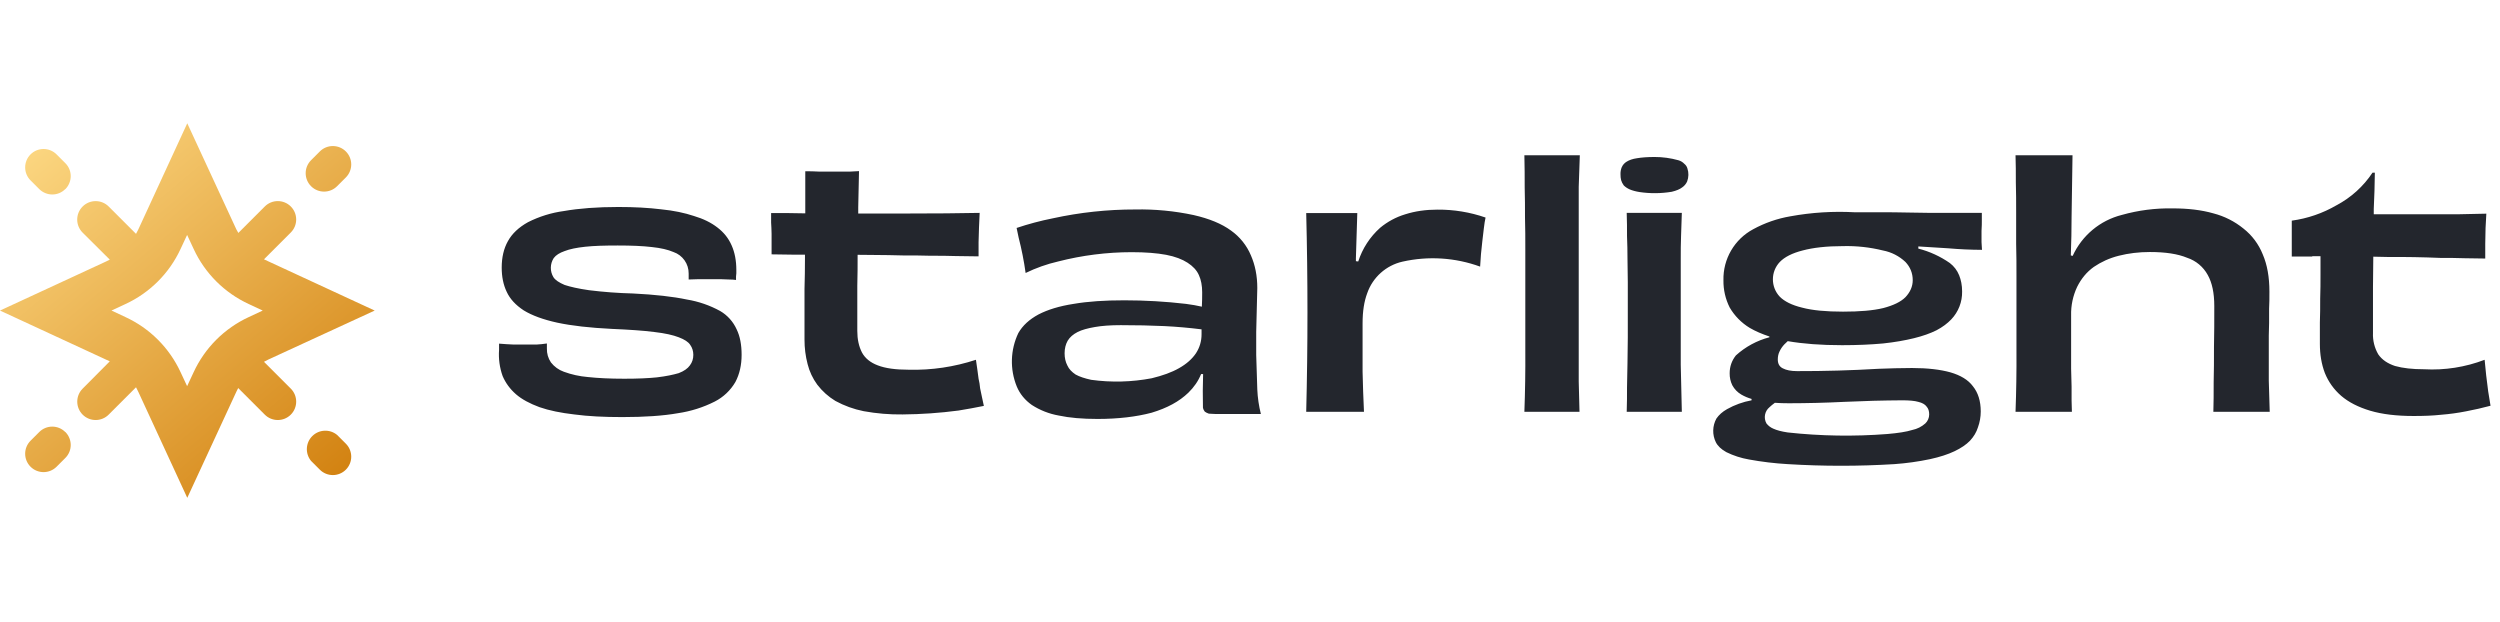
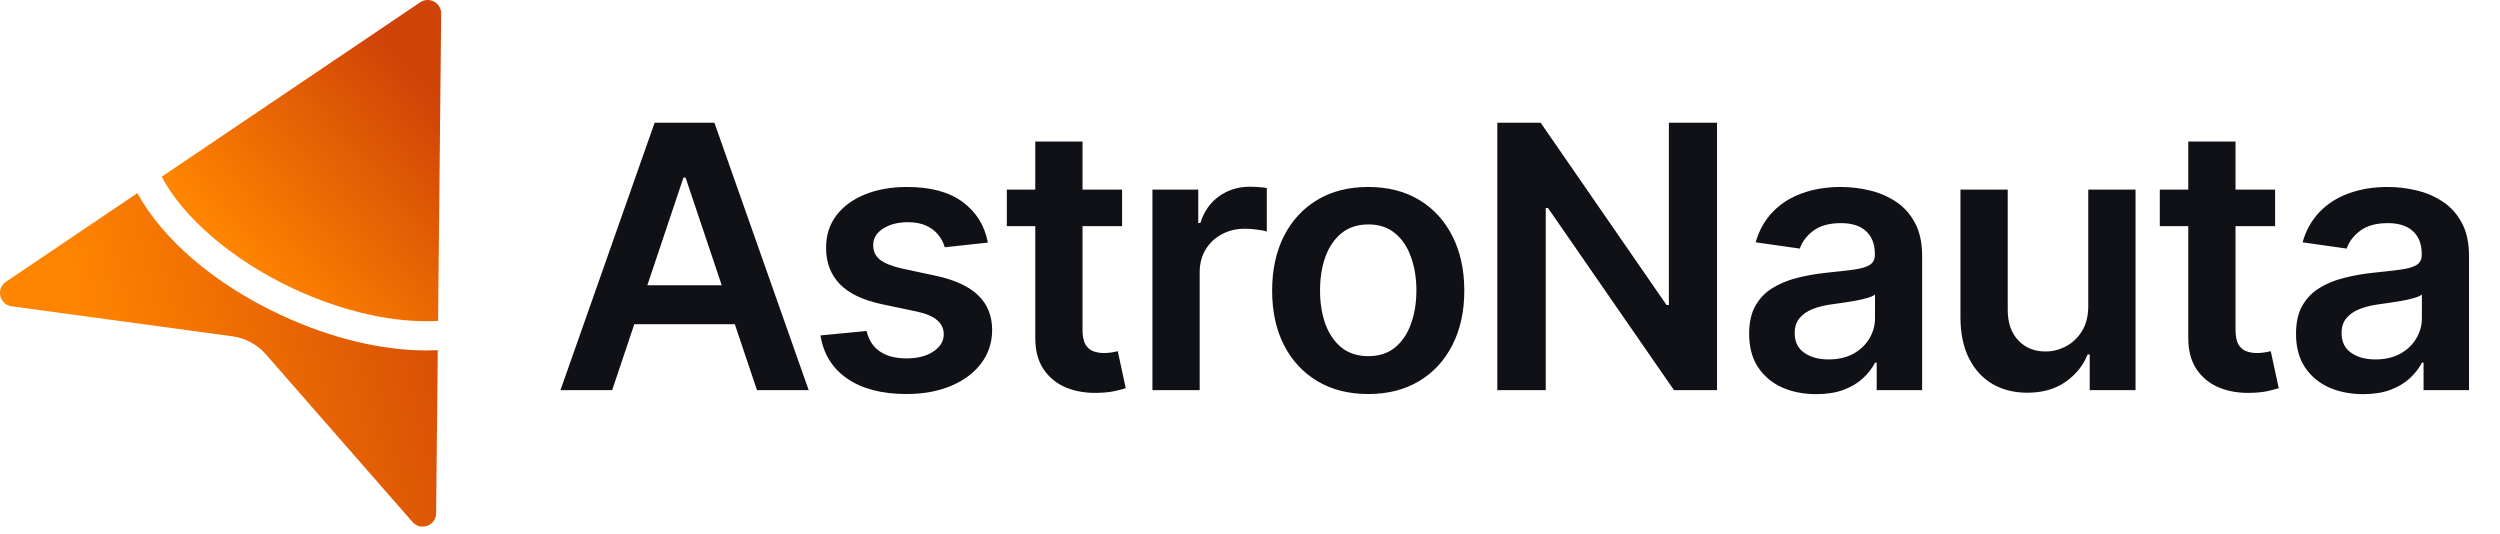
- <svg xmlns="http://www.w3.org/2000/svg" viewBox="0 -7 161 40">
-   <path fill="url(#a)" fill-rule="evenodd" d="M15.22 7.77 12.06.94 8.91 7.77l-.15.29L7 6.3a1.18 1.18 0 1 0-1.68 1.68l1.75 1.74-.2.1-.04.02L0 13l6.83 3.16.24.11-1.75 1.76A1.18 1.18 0 1 0 7 19.7l1.76-1.76.15.3 3.15 6.82 3.16-6.83.12-.24 1.71 1.71a1.18 1.18 0 1 0 1.68-1.67L17 16.3l.29-.15L24.13 13 17.3 9.84 17 9.7l1.73-1.73a1.18 1.18 0 1 0-1.68-1.67L15.35 8a4.15 4.15 0 0 1-.12-.21l-.01-.03Zm-3.17.36-.42.9a7.27 7.27 0 0 1-3.55 3.55l-.9.42.9.42a7.27 7.27 0 0 1 3.55 3.55l.42.9.42-.9a7.27 7.27 0 0 1 3.55-3.55l.9-.42-.9-.42a7.27 7.27 0 0 1-3.55-3.55l-.42-.9Z" clip-rule="evenodd" />
-   <path fill="url(#a)" d="M22.27 4.43a1.18 1.18 0 1 0-1.67-1.68l-.57.57a1.18 1.18 0 0 0 1.68 1.67l.56-.56ZM4.2 5.18c-.46.46-1.2.46-1.67 0l-.56-.56a1.18 1.18 0 0 1 1.67-1.68l.57.57c.46.46.46 1.2 0 1.67Zm0 15.64a1.18 1.18 0 0 0-1.67 0l-.56.56a1.18 1.18 0 0 0 1.67 1.68l.57-.57c.46-.46.46-1.2 0-1.67Zm18.07.75a1.18 1.18 0 0 1-1.67 1.68l-.57-.57a1.19 1.19 0 0 1 1.68-1.67l.56.56Z" />
-   <path fill="#23262D" fill-rule="evenodd" d="M101.72 19.52h-3.55a89.91 89.91 0 0 0 .06-3.93V9.08c0-.7 0-1.4-.02-2.05 0-.65 0-1.3-.02-1.96 0-.65 0-1.34-.02-2.07h3.57l-.07 2.03v12.55l.05 1.94Zm44.45 0h-3.63c.02-.57.02-1.2.02-1.9.02-.7.02-1.46.02-2.28.02-.83.02-1.7.02-2.63 0-.84-.14-1.5-.42-2a2.35 2.35 0 0 0-1.33-1.11c-.6-.25-1.4-.37-2.4-.37-.7 0-1.37.08-2 .24-.6.15-1.14.4-1.61.72-.46.33-.81.76-1.07 1.28a4.07 4.07 0 0 0-.39 1.84v3.44l.03 1.15v.9l.02.72h-3.63a90.31 90.31 0 0 0 .06-3.9v-4.81c0-.72 0-1.42-.02-2.1V6.67c0-.67 0-1.3-.02-1.92 0-.63 0-1.2-.02-1.75h3.67a1231.15 1231.15 0 0 1-.06 3.95 64.28 64.28 0 0 1-.05 2.5l.12.03a4.76 4.76 0 0 1 3.17-2.64 11.3 11.3 0 0 1 3.27-.42c.98 0 1.85.1 2.62.32a5.1 5.1 0 0 1 1.94.98 4 4 0 0 1 1.24 1.66c.29.67.43 1.47.43 2.4 0 .4 0 .78-.02 1.1v.92l-.02.81v2.91l.06 2Zm-35.18-8.47a3.63 3.63 0 0 1 1.92-3.29 7.7 7.7 0 0 1 2.39-.83 17.66 17.66 0 0 1 4.14-.26h1.54c.62 0 1.3 0 2.05.02.75.02 1.52.02 2.3.02h2.3v.43c0 .21 0 .46-.02.73v.72l.03.5a26.5 26.5 0 0 1-2.18-.1 266.79 266.79 0 0 0-1.92-.12v.14a6.23 6.23 0 0 1 2.03.93c.27.21.47.47.6.79.12.3.19.64.19 1.04a2.53 2.53 0 0 1-.7 1.8c-.24.25-.55.49-.95.7-.4.2-.88.37-1.45.51s-1.24.26-2 .34c-.77.07-1.65.11-2.63.11-1.36 0-2.52-.09-3.5-.26l-.21.2a1.7 1.7 0 0 0-.33.49c-.07.15-.1.32-.1.49 0 .27.1.46.32.57.23.12.53.18.92.18a85.08 85.08 0 0 0 5.25-.15 58.4 58.4 0 0 1 2.15-.05c1.01 0 1.84.1 2.48.28.65.19 1.14.48 1.45.9.33.41.5.95.5 1.62a3 3 0 0 1-.18 1.02c-.1.32-.27.6-.51.86-.24.25-.58.48-1 .68-.42.2-.94.37-1.58.51a17 17 0 0 1-2.29.32 55.99 55.99 0 0 1-6.87 0 20.42 20.42 0 0 1-2.5-.3 5.4 5.4 0 0 1-1.45-.47c-.33-.18-.56-.4-.68-.64a1.65 1.65 0 0 1 .04-1.53c.16-.23.38-.43.68-.6a5.11 5.11 0 0 1 1.58-.57v-.09a2.94 2.94 0 0 1-.66-.28 1.54 1.54 0 0 1-.58-.6 1.7 1.7 0 0 1-.17-.77c0-.44.14-.82.4-1.15a5.16 5.16 0 0 1 2.16-1.17v-.05c-.48-.16-.9-.34-1.26-.55a3.73 3.73 0 0 1-1.3-1.32 3.78 3.78 0 0 1-.4-1.75Zm2.97 8.17c.1-.09.2-.18.34-.28.28.02.57.03.9.03a73.12 73.12 0 0 0 3.56-.09 91.74 91.74 0 0 1 3.75-.1c.44 0 .79.03 1.03.1.25.06.43.16.53.3.12.13.17.3.17.51a.8.8 0 0 1-.25.58 1.8 1.8 0 0 1-.84.42c-.38.12-.91.2-1.6.26a34.4 34.4 0 0 1-6.42-.1c-.4-.06-.7-.14-.92-.24a1.1 1.1 0 0 1-.45-.34.83.83 0 0 1 .2-1.05Zm9.22-8.17c0-.46-.16-.85-.47-1.18a2.9 2.9 0 0 0-1.45-.74 9.69 9.69 0 0 0-2.57-.28c-1.06 0-1.93.1-2.6.28-.67.17-1.16.42-1.47.74a1.63 1.63 0 0 0 0 2.24c.3.3.77.54 1.43.7.67.18 1.55.26 2.64.26 1.07 0 1.93-.07 2.59-.23.65-.17 1.13-.4 1.43-.7.3-.32.47-.68.47-1.1Zm-14.53-6.36a1.25 1.25 0 0 0 .02-.84.57.57 0 0 0-.2-.3.84.84 0 0 0-.38-.23 5.67 5.67 0 0 0-1.54-.21c-.45 0-.83.03-1.13.08-.28.04-.5.12-.66.22a.78.78 0 0 0-.32.36 1.1 1.1 0 0 0-.08.45c0 .14.01.27.04.38.03.11.09.23.17.34.1.1.23.19.39.26.17.07.38.13.64.17a6.65 6.65 0 0 0 2.06-.02c.3-.07.53-.17.67-.28a.9.9 0 0 0 .32-.38Zm-3.89 14.83h3.55a506.43 506.43 0 0 0-.07-3.03V9.66c0-.48 0-.97.02-1.45l.05-1.5h-3.55c.02.52.02 1.01.02 1.5.02.48.03.97.03 1.45l.02 1.52v3.56l-.02 1.64-.03 1.56c0 .51 0 1.04-.02 1.58Zm-20.64 0h3.72a102.25 102.25 0 0 1-.09-2.58v-3.12c0-.77.1-1.41.3-1.94a3.14 3.14 0 0 1 2.27-2.03 8.9 8.9 0 0 1 5 .32 23.1 23.1 0 0 1 .14-1.62l.1-.85c.03-.27.07-.5.11-.69a9.23 9.23 0 0 0-3.1-.51c-.75 0-1.44.1-2.07.3-.6.18-1.15.48-1.62.87a4.95 4.95 0 0 0-1.41 2.17l-.15-.02v-.2a381.87 381.87 0 0 1 .09-2.9h-3.29a255.09 255.09 0 0 1 0 12.8ZM49.66 6.72a82.9 82.9 0 0 1 2.2.02V4.03c.28 0 .58 0 .87.02h2.03l.56-.03-.05 2.33v.4h3.23l2.43-.01 2.16-.03a65.92 65.92 0 0 0-.07 1.88v.92l-1.47-.02c-.51-.02-1.06-.02-1.64-.02-.57-.02-1.16-.02-1.78-.02a77.1 77.1 0 0 0-1.83-.03l-1.07-.01c0 .64 0 1.31-.02 2v2.9c0 .54.1 1 .3 1.39.2.37.54.65 1.02.83.49.19 1.15.28 1.99.28a12.78 12.78 0 0 0 4.33-.64l.09.62.08.6c.05.2.08.4.1.62l.12.57.12.56c-.54.11-1.08.21-1.64.3a29.41 29.41 0 0 1-3.59.25 13 13 0 0 1-2.51-.21 6.44 6.44 0 0 1-1.82-.66 4.2 4.2 0 0 1-1.17-1.05 3.8 3.8 0 0 1-.62-1.32 6.16 6.16 0 0 1-.2-1.58V11.6c.02-.65.03-1.32.03-2v-.2h-.75l-1.4-.02V8.06c0-.26-.02-.5-.03-.73v-.62ZM42.33 17.3c-.57.06-1.28.09-2.13.09-.93 0-1.71-.04-2.35-.11a5.9 5.9 0 0 1-1.54-.34 1.83 1.83 0 0 1-.83-.6 1.52 1.52 0 0 1-.26-.9v-.32a7 7 0 0 1-.68.07H33.1a21.65 21.65 0 0 1-.96-.06v.4a4.11 4.11 0 0 0 .23 1.69c.19.44.47.83.86 1.17.38.33.89.6 1.51.83.63.22 1.38.37 2.24.47.89.12 1.92.17 3.1.17 1.42 0 2.62-.08 3.58-.25a7.75 7.75 0 0 0 2.37-.75 3.24 3.24 0 0 0 1.33-1.26c.27-.51.4-1.1.4-1.75 0-.64-.1-1.19-.32-1.64a2.6 2.6 0 0 0-1.06-1.18 6.72 6.72 0 0 0-2.14-.74c-.9-.19-2.06-.32-3.48-.39a28.8 28.8 0 0 1-2.82-.21c-.7-.1-1.22-.22-1.58-.34-.35-.15-.6-.31-.72-.5a1.16 1.16 0 0 1 .02-1.23c.14-.19.38-.34.7-.45.33-.13.77-.22 1.33-.28.55-.06 1.25-.08 2.09-.08.88 0 1.61.03 2.2.1.58.06 1.04.17 1.39.32a1.45 1.45 0 0 1 .98 1.39V11l.62-.02h1.45l.53.02c.17 0 .32.01.45.03v-.22l.02-.21v-.21c0-.6-.1-1.13-.3-1.58-.2-.46-.5-.84-.92-1.16-.4-.31-.9-.56-1.51-.74-.6-.2-1.3-.35-2.11-.43-.82-.1-1.73-.15-2.76-.15-1.36 0-2.53.09-3.5.26a7.3 7.3 0 0 0-2.32.72c-.59.33-1.02.73-1.29 1.22-.27.48-.4 1.05-.4 1.7 0 .58.1 1.1.32 1.56.21.46.58.86 1.1 1.2.54.33 1.25.59 2.16.79.93.2 2.1.33 3.5.4 1.14.05 2.05.11 2.74.2.7.08 1.22.2 1.58.34.37.14.62.3.74.49.13.18.2.4.2.64 0 .26-.07.48-.22.68-.14.2-.38.37-.72.5-.34.1-.8.2-1.39.27Zm106.58-7.8h.53v1.18c0 .5 0 1.02-.02 1.56 0 .52 0 1.04-.02 1.53v1.37c0 .68.1 1.3.32 1.88.23.57.58 1.06 1.05 1.47.48.41 1.1.73 1.87.96.77.23 1.7.34 2.8.34.64 0 1.23-.02 1.77-.08a14 14 0 0 0 1.6-.22c.53-.1 1.06-.22 1.58-.36l-.15-.92-.13-1.04-.1-1a9.42 9.42 0 0 1-3.9.61c-.75 0-1.37-.07-1.87-.21-.48-.16-.84-.4-1.08-.75a2.53 2.53 0 0 1-.34-1.38v-2.95l.02-1.96.94.02a69.12 69.12 0 0 1 3.39.06c.54 0 1.05 0 1.54.02l1.34.02V8.7l.02-1.02.05-.92-1.86.04h-5.39v-.34c.04-.78.06-1.56.07-2.34h-.15a6.35 6.35 0 0 1-2.32 2.1 7.83 7.83 0 0 1-2.88.99v2.31h1.32ZM78.25 19.66h2.95a7.91 7.91 0 0 1-.23-1.58 712.43 712.43 0 0 1-.07-2.22v-1.48a1459.86 1459.86 0 0 1 .07-2.83c0-.79-.14-1.48-.41-2.1a3.73 3.73 0 0 0-1.28-1.6c-.6-.44-1.4-.77-2.41-1a16.44 16.44 0 0 0-3.76-.36 24.73 24.73 0 0 0-5.31.57 19 19 0 0 0-2.33.62l.13.62a20.33 20.33 0 0 1 .45 2.28 9.79 9.79 0 0 1 2.09-.74 19.14 19.14 0 0 1 4.74-.6c.9 0 1.63.06 2.22.17.58.11 1.04.29 1.38.51.34.22.59.48.73.8.14.3.21.68.21 1.1a16.87 16.87 0 0 1-.02.93c-.3-.07-.64-.13-1.02-.18a34.32 34.32 0 0 0-3.97-.23c-1.26 0-2.34.07-3.27.23-.91.14-1.66.37-2.26.68-.59.32-1.02.71-1.3 1.2a4.26 4.26 0 0 0-.1 3.44c.2.48.53.88.97 1.19a4.7 4.7 0 0 0 1.73.68c.7.15 1.53.22 2.5.22 1.34 0 2.5-.14 3.48-.4 1-.3 1.78-.72 2.37-1.29.36-.35.64-.75.82-1.2h.13a37.88 37.88 0 0 0-.01 2.16c.02.11.07.2.12.26.07.05.16.1.26.13l.4.02Zm-.87-5.45c-.8-.1-1.6-.17-2.4-.21-.87-.04-1.81-.06-2.8-.06-.66 0-1.22.04-1.67.12-.46.08-.83.18-1.11.32-.29.15-.5.33-.64.56-.13.23-.2.5-.2.81 0 .3.06.56.18.79.1.23.29.42.53.58.25.14.59.25 1 .34a12.03 12.03 0 0 0 3.9-.1c.7-.17 1.29-.38 1.76-.65.48-.27.84-.59 1.09-.96.24-.37.36-.78.36-1.22v-.32Z" clip-rule="evenodd" />
+ <svg xmlns="http://www.w3.org/2000/svg" width="136" height="29" viewBox="0 0 136 29" fill="none">
+   <path d="M15.96 15.701C18.655 16.958 21.438 17.582 23.789 17.459C23.803 17.459 23.817 17.457 23.831 17.456L24 0.742C24.006 0.151 23.346 -0.204 22.856 0.127L8.797 9.612C9.936 11.782 12.566 14.118 15.96 15.701Z" fill="url(#paint0_linear_3730_24)" />
+   <path d="M23.201 19.064C20.749 19.064 17.968 18.392 15.287 17.142C11.59 15.418 8.809 12.959 7.473 10.505L0.324 15.328C-0.235 15.705 -0.032 16.572 0.635 16.663L12.64 18.295C13.347 18.391 13.995 18.74 14.464 19.277L22.44 28.396C22.883 28.904 23.718 28.595 23.725 27.921L23.815 19.049C23.613 19.058 23.409 19.064 23.201 19.064Z" fill="url(#paint1_linear_3730_24)" />
+   <path d="M33.303 21.222H30.49L35.611 6.677H38.864L43.992 21.222H41.179L37.294 9.66H37.18L33.303 21.222ZM33.395 15.519H41.065V17.635H33.395V15.519ZM53.74 13.197L51.396 13.452C51.33 13.215 51.214 12.993 51.048 12.784C50.887 12.576 50.669 12.408 50.395 12.28C50.12 12.152 49.784 12.088 49.386 12.088C48.851 12.088 48.401 12.204 48.037 12.437C47.677 12.668 47.499 12.969 47.504 13.338C47.499 13.656 47.615 13.914 47.852 14.113C48.094 14.312 48.492 14.475 49.045 14.603L50.906 15.001C51.938 15.223 52.706 15.576 53.207 16.059C53.714 16.542 53.97 17.174 53.974 17.955C53.97 18.642 53.769 19.248 53.371 19.773C52.978 20.294 52.431 20.701 51.73 20.995C51.029 21.288 50.224 21.435 49.315 21.435C47.98 21.435 46.905 21.156 46.091 20.597C45.276 20.034 44.791 19.25 44.635 18.246L47.142 18.005C47.256 18.497 47.497 18.869 47.867 19.12C48.236 19.371 48.716 19.496 49.308 19.496C49.919 19.496 50.409 19.371 50.778 19.12C51.153 18.869 51.34 18.559 51.34 18.189C51.34 17.877 51.219 17.619 50.977 17.415C50.74 17.212 50.371 17.055 49.869 16.947L48.008 16.556C46.962 16.338 46.188 15.971 45.686 15.455C45.184 14.934 44.936 14.276 44.94 13.481C44.936 12.808 45.118 12.226 45.487 11.733C45.861 11.236 46.38 10.853 47.043 10.583C47.71 10.308 48.48 10.171 49.351 10.171C50.629 10.171 51.635 10.443 52.369 10.988C53.108 11.532 53.565 12.268 53.74 13.197ZM61.042 10.313V12.302H54.771V10.313H61.042ZM56.319 7.699H58.89V17.941C58.89 18.286 58.942 18.552 59.046 18.736C59.155 18.916 59.297 19.039 59.472 19.106C59.648 19.172 59.842 19.205 60.055 19.205C60.216 19.205 60.362 19.193 60.495 19.169C60.632 19.146 60.736 19.125 60.807 19.106L61.241 21.116C61.103 21.163 60.907 21.215 60.651 21.272C60.4 21.329 60.093 21.362 59.728 21.371C59.084 21.39 58.504 21.293 57.988 21.08C57.472 20.862 57.062 20.526 56.759 20.072C56.461 19.617 56.314 19.049 56.319 18.367V7.699ZM62.692 21.222V10.313H65.185V12.131H65.299C65.498 11.501 65.838 11.016 66.321 10.675C66.809 10.329 67.365 10.157 67.99 10.157C68.132 10.157 68.291 10.164 68.466 10.178C68.646 10.188 68.795 10.204 68.914 10.228V12.593C68.805 12.555 68.632 12.522 68.395 12.493C68.163 12.46 67.938 12.444 67.721 12.444C67.252 12.444 66.83 12.545 66.456 12.749C66.087 12.948 65.796 13.225 65.583 13.58C65.37 13.935 65.263 14.345 65.263 14.809V21.222H62.692ZM74.431 21.435C73.366 21.435 72.442 21.201 71.661 20.732C70.88 20.263 70.274 19.608 69.843 18.765C69.417 17.922 69.204 16.937 69.204 15.81C69.204 14.683 69.417 13.696 69.843 12.848C70.274 12.001 70.88 11.343 71.661 10.874C72.442 10.405 73.366 10.171 74.431 10.171C75.496 10.171 76.42 10.405 77.201 10.874C77.982 11.343 78.586 12.001 79.012 12.848C79.443 13.696 79.658 14.683 79.658 15.81C79.658 16.937 79.443 17.922 79.012 18.765C78.586 19.608 77.982 20.263 77.201 20.732C76.42 21.201 75.496 21.435 74.431 21.435ZM74.445 19.375C75.023 19.375 75.506 19.217 75.894 18.9C76.282 18.578 76.571 18.147 76.761 17.607C76.955 17.067 77.052 16.466 77.052 15.803C77.052 15.135 76.955 14.532 76.761 13.992C76.571 13.447 76.282 13.014 75.894 12.692C75.506 12.37 75.023 12.209 74.445 12.209C73.853 12.209 73.361 12.37 72.968 12.692C72.58 13.014 72.289 13.447 72.094 13.992C71.905 14.532 71.81 15.135 71.81 15.803C71.81 16.466 71.905 17.067 72.094 17.607C72.289 18.147 72.58 18.578 72.968 18.9C73.361 19.217 73.853 19.375 74.445 19.375ZM93.407 6.677V21.222H91.064L84.21 11.314H84.089V21.222H81.454V6.677H83.812L90.659 16.591H90.787V6.677H93.407ZM98.804 21.442C98.113 21.442 97.49 21.319 96.936 21.073C96.387 20.822 95.951 20.453 95.629 19.965C95.312 19.477 95.153 18.876 95.153 18.161C95.153 17.545 95.267 17.036 95.494 16.634C95.722 16.232 96.032 15.909 96.425 15.668C96.818 15.427 97.26 15.244 97.753 15.121C98.25 14.993 98.764 14.901 99.294 14.844C99.933 14.778 100.452 14.719 100.849 14.667C101.247 14.61 101.536 14.525 101.716 14.411C101.901 14.293 101.993 14.11 101.993 13.864V13.822C101.993 13.286 101.834 12.872 101.517 12.579C101.2 12.285 100.743 12.138 100.146 12.138C99.517 12.138 99.017 12.275 98.648 12.55C98.283 12.825 98.037 13.149 97.909 13.523L95.508 13.182C95.698 12.519 96.01 11.965 96.446 11.52C96.882 11.07 97.414 10.734 98.044 10.512C98.674 10.284 99.37 10.171 100.132 10.171C100.658 10.171 101.181 10.232 101.702 10.356C102.223 10.479 102.698 10.682 103.129 10.966C103.56 11.246 103.906 11.627 104.166 12.11C104.431 12.593 104.564 13.197 104.564 13.921V21.222H102.092V19.724H102.007C101.851 20.026 101.631 20.311 101.347 20.576C101.067 20.836 100.714 21.047 100.288 21.208C99.867 21.364 99.372 21.442 98.804 21.442ZM99.472 19.553C99.988 19.553 100.435 19.451 100.814 19.248C101.193 19.039 101.484 18.765 101.688 18.424C101.896 18.083 102 17.711 102 17.309V16.023C101.92 16.09 101.782 16.151 101.588 16.208C101.399 16.265 101.186 16.314 100.949 16.357C100.712 16.4 100.478 16.438 100.246 16.471C100.014 16.504 99.812 16.532 99.642 16.556C99.258 16.608 98.915 16.693 98.612 16.811C98.309 16.93 98.07 17.096 97.895 17.309C97.72 17.517 97.632 17.787 97.632 18.118C97.632 18.592 97.805 18.949 98.151 19.191C98.496 19.432 98.937 19.553 99.472 19.553ZM113.602 16.634V10.313H116.173V21.222H113.68V19.283H113.567C113.321 19.894 112.916 20.393 112.352 20.782C111.794 21.17 111.105 21.364 110.286 21.364C109.571 21.364 108.938 21.206 108.389 20.888C107.845 20.566 107.419 20.1 107.111 19.489C106.803 18.874 106.649 18.13 106.649 17.259V10.313H109.22V16.861C109.22 17.552 109.41 18.102 109.788 18.509C110.167 18.916 110.664 19.12 111.28 19.12C111.659 19.12 112.026 19.027 112.381 18.843C112.736 18.658 113.027 18.384 113.254 18.019C113.486 17.65 113.602 17.188 113.602 16.634ZM123.765 10.313V12.302H117.493V10.313H123.765ZM119.042 7.699H121.613V17.941C121.613 18.286 121.665 18.552 121.769 18.736C121.878 18.916 122.02 19.039 122.195 19.106C122.37 19.172 122.564 19.205 122.777 19.205C122.938 19.205 123.085 19.193 123.218 19.169C123.355 19.146 123.459 19.125 123.53 19.106L123.963 21.116C123.826 21.163 123.63 21.215 123.374 21.272C123.123 21.329 122.815 21.362 122.451 21.371C121.807 21.39 121.227 21.293 120.711 21.08C120.194 20.862 119.785 20.526 119.482 20.072C119.184 19.617 119.037 19.049 119.042 18.367V7.699ZM128.554 21.442C127.863 21.442 127.24 21.319 126.686 21.073C126.137 20.822 125.701 20.453 125.379 19.965C125.062 19.477 124.903 18.876 124.903 18.161C124.903 17.545 125.017 17.036 125.244 16.634C125.472 16.232 125.782 15.909 126.175 15.668C126.568 15.427 127.01 15.244 127.503 15.121C128 14.993 128.514 14.901 129.044 14.844C129.683 14.778 130.202 14.719 130.599 14.667C130.997 14.61 131.286 14.525 131.466 14.411C131.651 14.293 131.743 14.11 131.743 13.864V13.822C131.743 13.286 131.584 12.872 131.267 12.579C130.95 12.285 130.493 12.138 129.896 12.138C129.267 12.138 128.767 12.275 128.398 12.55C128.033 12.825 127.787 13.149 127.659 13.523L125.259 13.182C125.448 12.519 125.76 11.965 126.196 11.52C126.632 11.07 127.164 10.734 127.794 10.512C128.424 10.284 129.12 10.171 129.882 10.171C130.408 10.171 130.931 10.232 131.452 10.356C131.973 10.479 132.448 10.682 132.879 10.966C133.31 11.246 133.656 11.627 133.916 12.11C134.181 12.593 134.314 13.197 134.314 13.921V21.222H131.842V19.724H131.757C131.601 20.026 131.381 20.311 131.097 20.576C130.817 20.836 130.464 21.047 130.038 21.208C129.617 21.364 129.122 21.442 128.554 21.442ZM129.222 19.553C129.738 19.553 130.185 19.451 130.564 19.248C130.943 19.039 131.234 18.765 131.438 18.424C131.646 18.083 131.75 17.711 131.75 17.309V16.023C131.67 16.09 131.532 16.151 131.338 16.208C131.149 16.265 130.936 16.314 130.699 16.357C130.462 16.4 130.228 16.438 129.996 16.471C129.764 16.504 129.563 16.532 129.392 16.556C129.009 16.608 128.665 16.693 128.362 16.811C128.059 16.93 127.82 17.096 127.645 17.309C127.47 17.517 127.382 17.787 127.382 18.118C127.382 18.592 127.555 18.949 127.901 19.191C128.246 19.432 128.687 19.553 129.222 19.553Z" fill="#0F1116" />
  <defs>
-     <linearGradient id="a" x1="2.5" x2="21.61" y1="2.65" y2="25.4" gradientUnits="userSpaceOnUse">
-       <stop stop-color="#FBD57F" />
-       <stop offset="1" stop-color="#D17F0D" />
+     <linearGradient id="paint0_linear_3730_24" x1="12.955" y1="13.992" x2="23.465" y2="4.884" gradientUnits="userSpaceOnUse">
+       <stop stop-color="#FF8400" />
+       <stop offset="1" stop-color="#CF4307" />
+     </linearGradient>
+     <linearGradient id="paint1_linear_3730_24" x1="6.514" y1="25.033" x2="28.588" y2="19.571" gradientUnits="userSpaceOnUse">
+       <stop stop-color="#FF8400" />
+       <stop offset="1" stop-color="#CF4307" />
    </linearGradient>
  </defs>
</svg>
